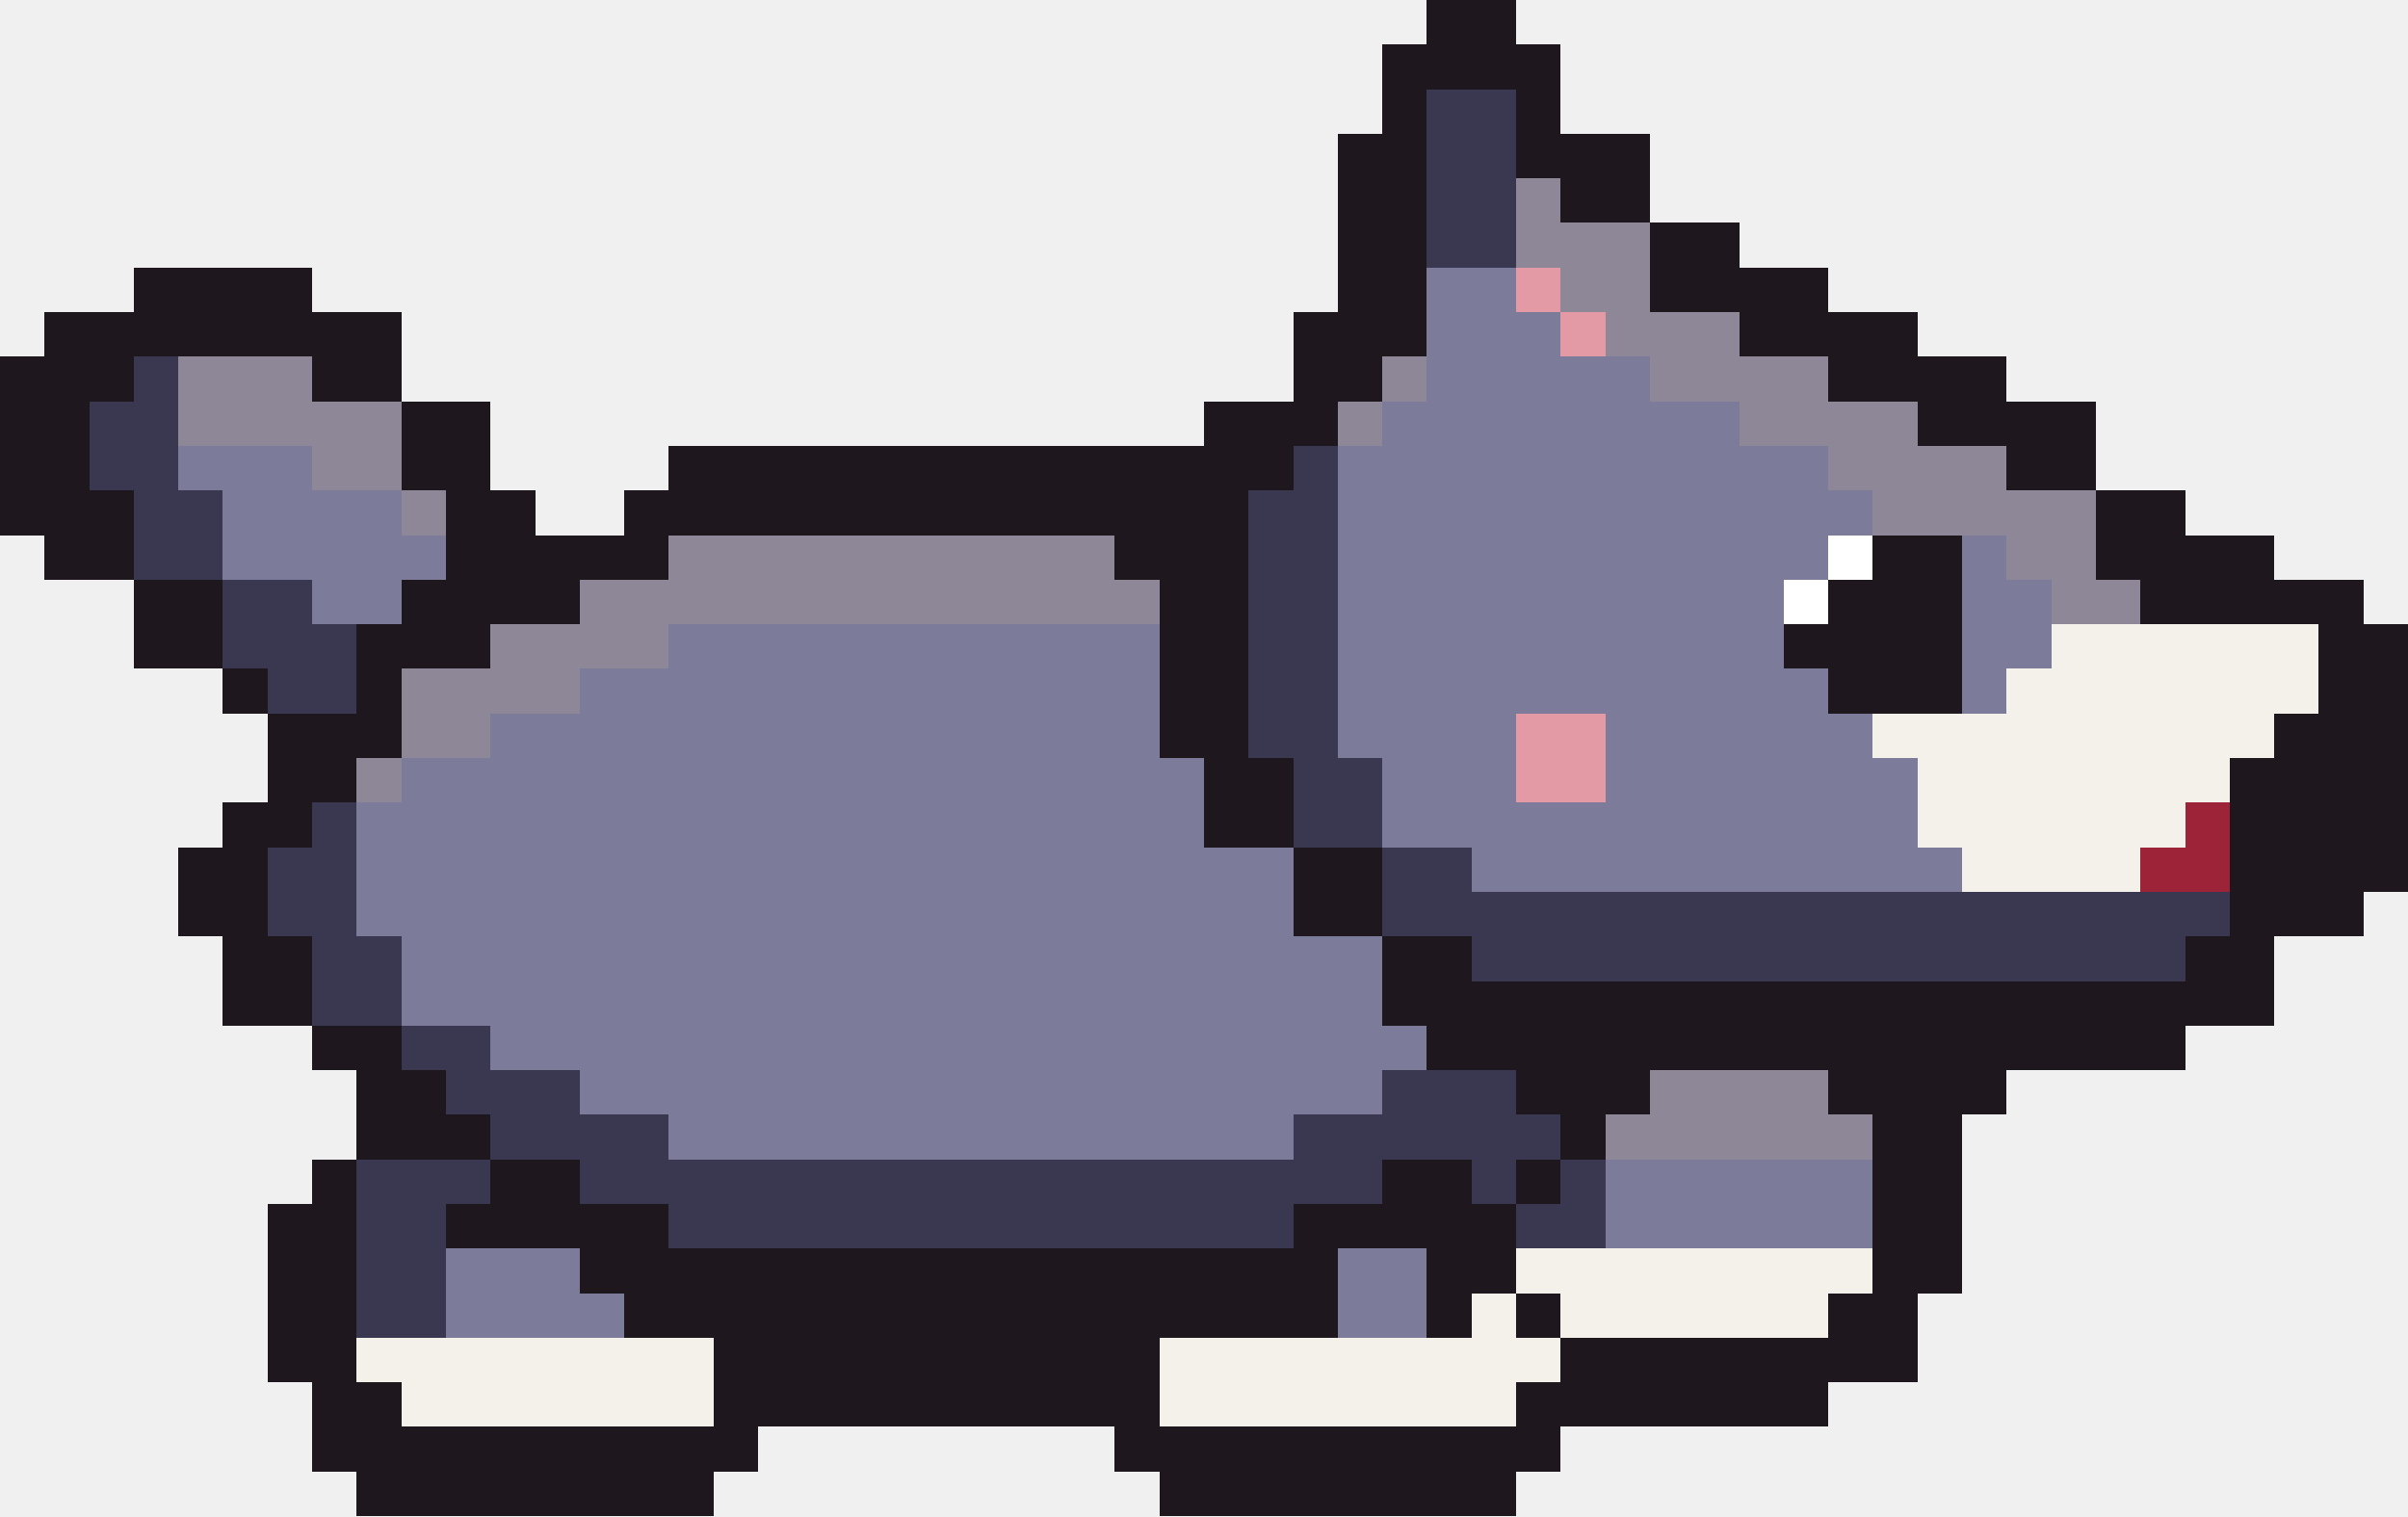
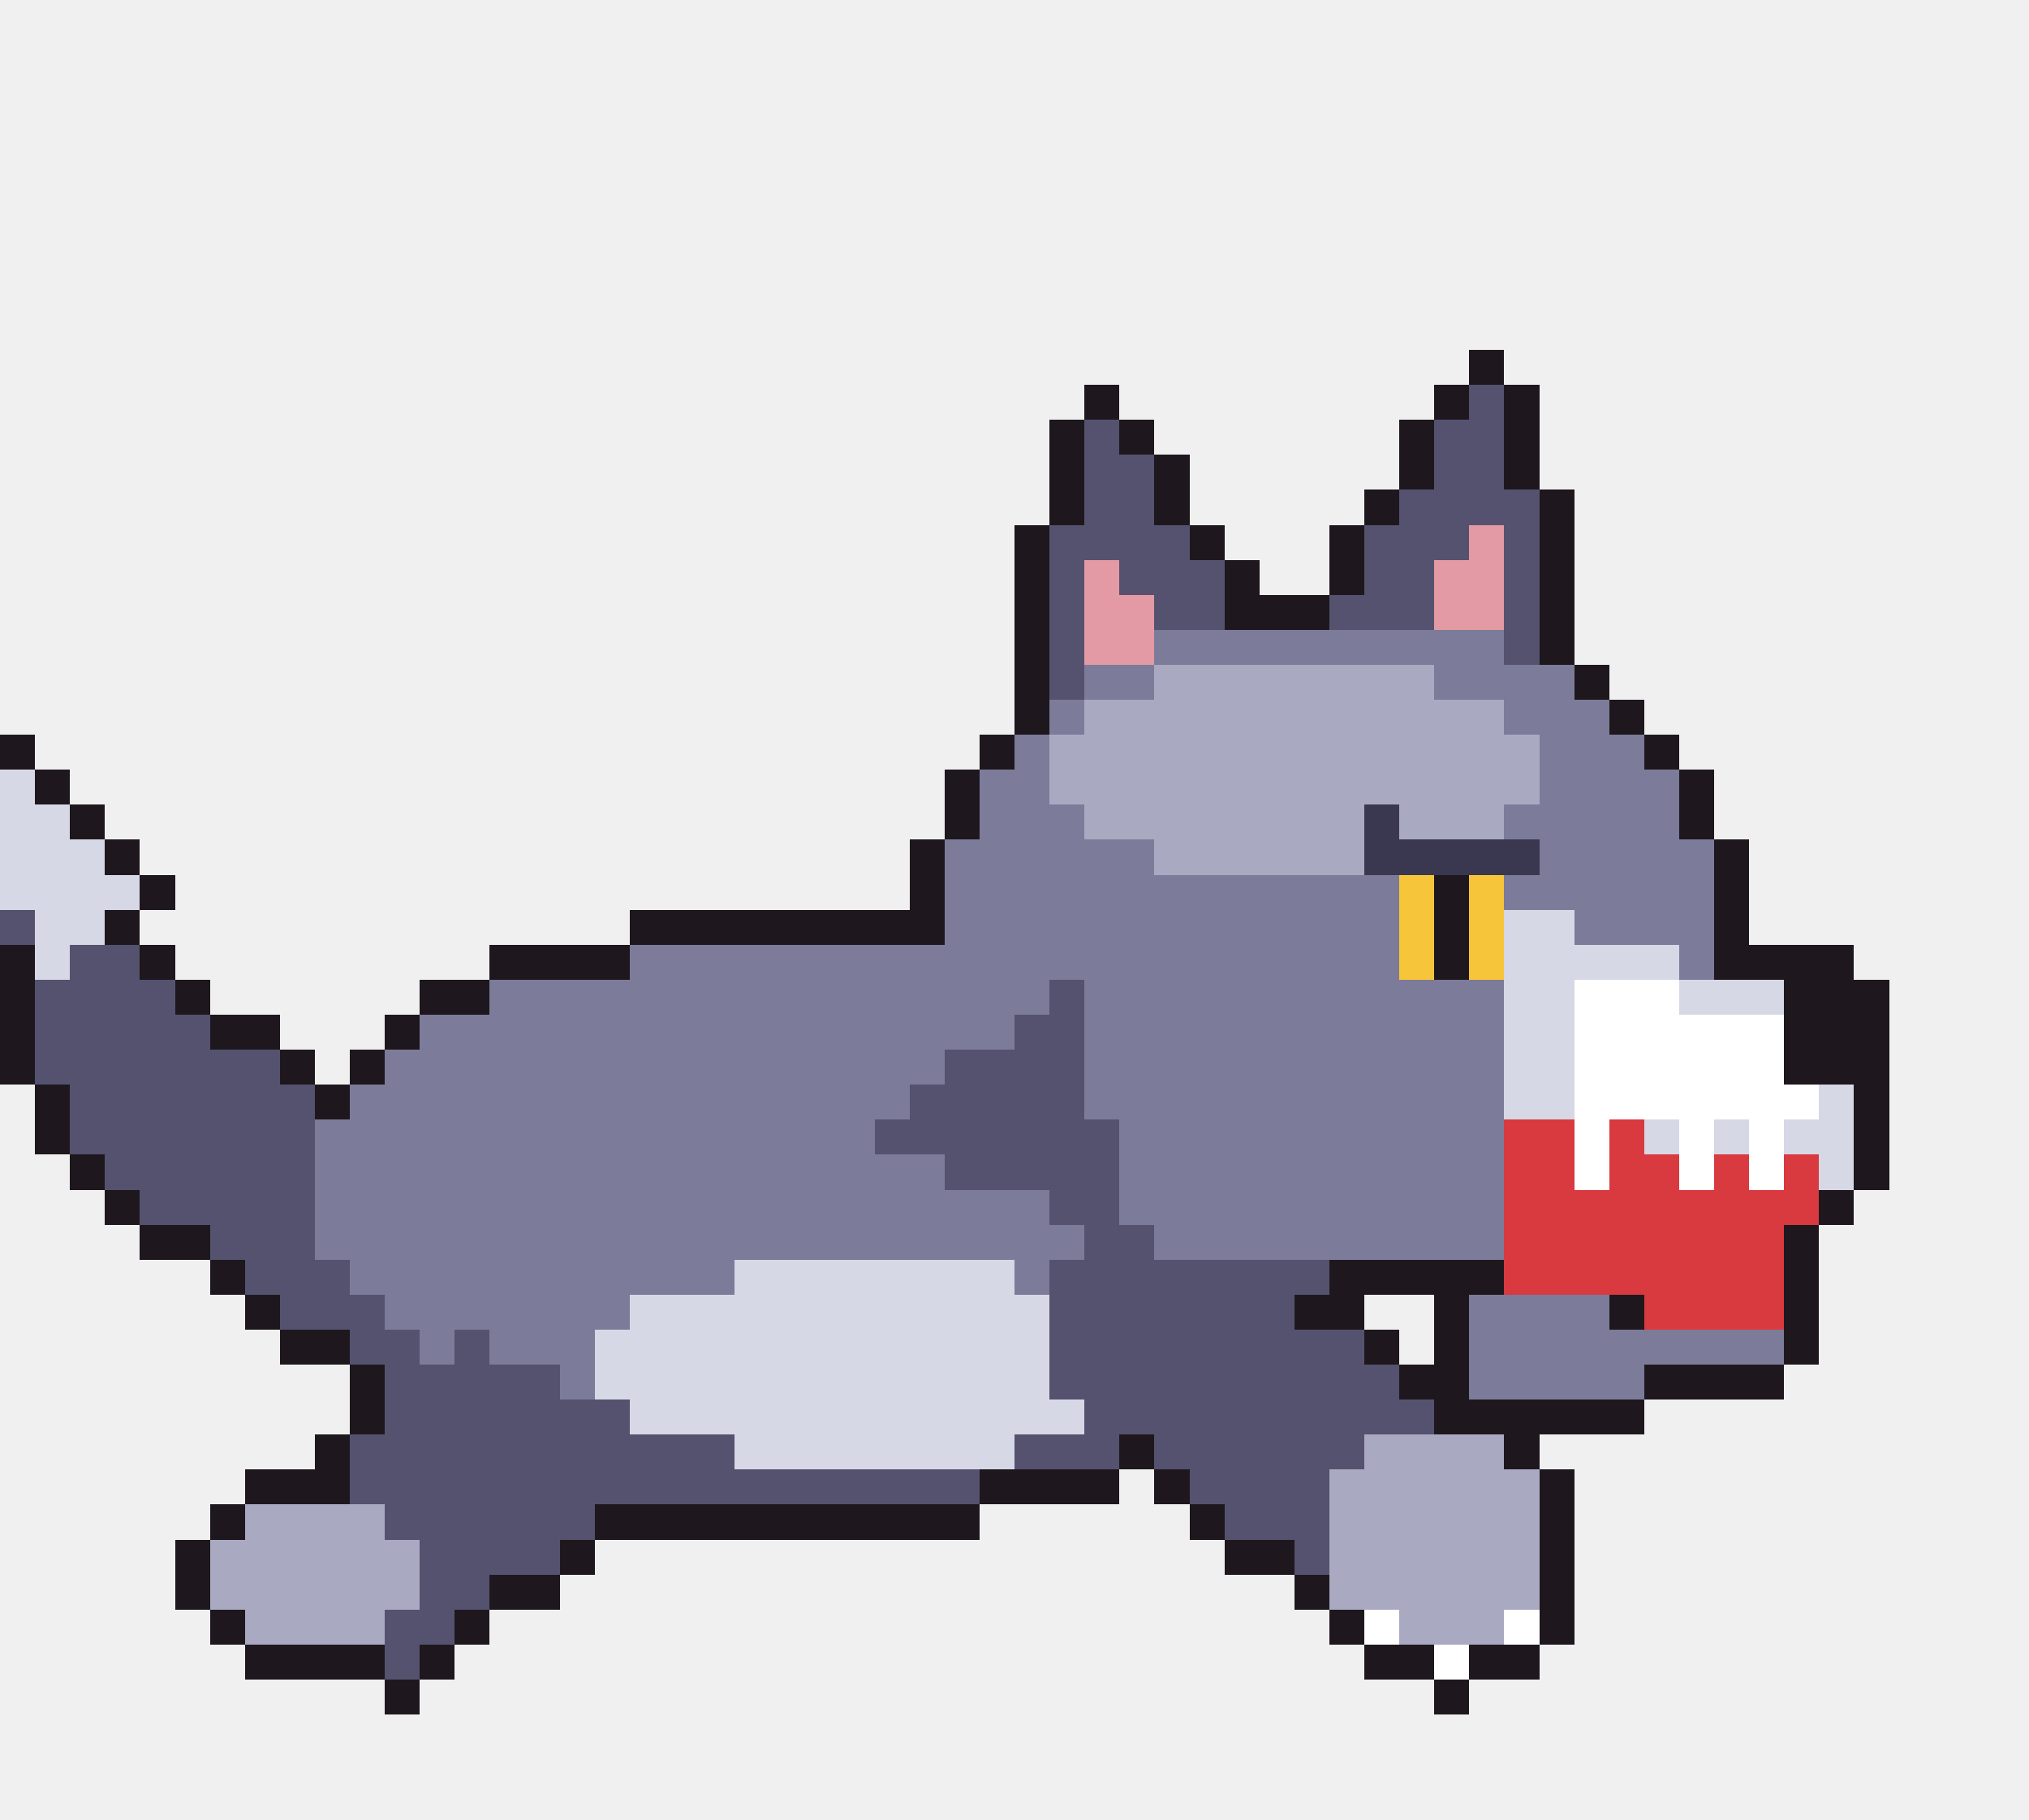
- <svg xmlns="http://www.w3.org/2000/svg" width="54" height="34" viewBox="0 0 54 34" shape-rendering="crispEdges">
-   <rect x="32" y="0" width="2" height="1" fill="#1e181e" />
-   <rect x="31" y="1" width="4" height="1" fill="#1e181e" />
-   <rect x="31" y="2" width="1" height="1" fill="#1e181e" />
-   <rect x="32" y="2" width="2" height="1" fill="#3a3750" />
-   <rect x="34" y="2" width="1" height="1" fill="#1e181e" />
-   <rect x="30" y="3" width="2" height="1" fill="#1e181e" />
-   <rect x="32" y="3" width="2" height="1" fill="#3a3750" />
-   <rect x="34" y="3" width="3" height="1" fill="#1e181e" />
-   <rect x="30" y="4" width="2" height="1" fill="#1e181e" />
-   <rect x="32" y="4" width="2" height="1" fill="#3a3750" />
-   <rect x="34" y="4" width="1" height="1" fill="#8d8798" />
-   <rect x="35" y="4" width="2" height="1" fill="#1e181e" />
-   <rect x="30" y="5" width="2" height="1" fill="#1e181e" />
-   <rect x="32" y="5" width="2" height="1" fill="#3a3750" />
-   <rect x="34" y="5" width="3" height="1" fill="#8d8798" />
-   <rect x="37" y="5" width="2" height="1" fill="#1e181e" />
-   <rect x="3" y="6" width="4" height="1" fill="#1e181e" />
-   <rect x="30" y="6" width="2" height="1" fill="#1e181e" />
-   <rect x="32" y="6" width="2" height="1" fill="#7c7b99" />
-   <rect x="34" y="6" width="1" height="1" fill="#e49aa4" />
-   <rect x="35" y="6" width="2" height="1" fill="#8d8798" />
-   <rect x="37" y="6" width="4" height="1" fill="#1e181e" />
-   <rect x="1" y="7" width="8" height="1" fill="#1e181e" />
-   <rect x="29" y="7" width="3" height="1" fill="#1e181e" />
-   <rect x="32" y="7" width="3" height="1" fill="#7c7b99" />
-   <rect x="35" y="7" width="1" height="1" fill="#e49aa4" />
-   <rect x="36" y="7" width="3" height="1" fill="#8d8798" />
-   <rect x="39" y="7" width="4" height="1" fill="#1e181e" />
-   <rect x="0" y="8" width="3" height="1" fill="#1e181e" />
-   <rect x="3" y="8" width="1" height="1" fill="#3a3750" />
-   <rect x="4" y="8" width="3" height="1" fill="#8d8798" />
-   <rect x="7" y="8" width="2" height="1" fill="#1e181e" />
-   <rect x="29" y="8" width="2" height="1" fill="#1e181e" />
-   <rect x="31" y="8" width="1" height="1" fill="#8d8798" />
-   <rect x="32" y="8" width="5" height="1" fill="#7c7b99" />
-   <rect x="37" y="8" width="4" height="1" fill="#8d8798" />
-   <rect x="41" y="8" width="4" height="1" fill="#1e181e" />
-   <rect x="0" y="9" width="2" height="1" fill="#1e181e" />
-   <rect x="2" y="9" width="2" height="1" fill="#3a3750" />
-   <rect x="4" y="9" width="5" height="1" fill="#8d8798" />
-   <rect x="9" y="9" width="2" height="1" fill="#1e181e" />
-   <rect x="27" y="9" width="3" height="1" fill="#1e181e" />
-   <rect x="30" y="9" width="1" height="1" fill="#8d8798" />
-   <rect x="31" y="9" width="8" height="1" fill="#7c7b99" />
-   <rect x="39" y="9" width="4" height="1" fill="#8d8798" />
-   <rect x="43" y="9" width="4" height="1" fill="#1e181e" />
-   <rect x="0" y="10" width="2" height="1" fill="#1e181e" />
-   <rect x="2" y="10" width="2" height="1" fill="#3a3750" />
-   <rect x="4" y="10" width="3" height="1" fill="#7c7b99" />
-   <rect x="7" y="10" width="2" height="1" fill="#8d8798" />
-   <rect x="9" y="10" width="2" height="1" fill="#1e181e" />
-   <rect x="15" y="10" width="14" height="1" fill="#1e181e" />
-   <rect x="29" y="10" width="1" height="1" fill="#3a3750" />
-   <rect x="30" y="10" width="11" height="1" fill="#7c7b99" />
-   <rect x="41" y="10" width="4" height="1" fill="#8d8798" />
-   <rect x="45" y="10" width="2" height="1" fill="#1e181e" />
-   <rect x="0" y="11" width="3" height="1" fill="#1e181e" />
-   <rect x="3" y="11" width="2" height="1" fill="#3a3750" />
-   <rect x="5" y="11" width="4" height="1" fill="#7c7b99" />
-   <rect x="9" y="11" width="1" height="1" fill="#8d8798" />
-   <rect x="10" y="11" width="2" height="1" fill="#1e181e" />
-   <rect x="14" y="11" width="14" height="1" fill="#1e181e" />
-   <rect x="28" y="11" width="2" height="1" fill="#3a3750" />
-   <rect x="30" y="11" width="12" height="1" fill="#7c7b99" />
-   <rect x="42" y="11" width="5" height="1" fill="#8d8798" />
-   <rect x="47" y="11" width="2" height="1" fill="#1e181e" />
-   <rect x="1" y="12" width="2" height="1" fill="#1e181e" />
-   <rect x="3" y="12" width="2" height="1" fill="#3a3750" />
-   <rect x="5" y="12" width="5" height="1" fill="#7c7b99" />
-   <rect x="10" y="12" width="5" height="1" fill="#1e181e" />
-   <rect x="15" y="12" width="10" height="1" fill="#8d8798" />
-   <rect x="25" y="12" width="3" height="1" fill="#1e181e" />
-   <rect x="28" y="12" width="2" height="1" fill="#3a3750" />
-   <rect x="30" y="12" width="11" height="1" fill="#7c7b99" />
-   <rect x="41" y="12" width="1" height="1" fill="#ffffff" />
-   <rect x="42" y="12" width="2" height="1" fill="#1e181e" />
-   <rect x="44" y="12" width="1" height="1" fill="#7c7b99" />
-   <rect x="45" y="12" width="2" height="1" fill="#8d8798" />
-   <rect x="47" y="12" width="4" height="1" fill="#1e181e" />
-   <rect x="3" y="13" width="2" height="1" fill="#1e181e" />
-   <rect x="5" y="13" width="2" height="1" fill="#3a3750" />
-   <rect x="7" y="13" width="2" height="1" fill="#7c7b99" />
-   <rect x="9" y="13" width="4" height="1" fill="#1e181e" />
-   <rect x="13" y="13" width="13" height="1" fill="#8d8798" />
-   <rect x="26" y="13" width="2" height="1" fill="#1e181e" />
-   <rect x="28" y="13" width="2" height="1" fill="#3a3750" />
-   <rect x="30" y="13" width="10" height="1" fill="#7c7b99" />
-   <rect x="40" y="13" width="1" height="1" fill="#ffffff" />
-   <rect x="41" y="13" width="3" height="1" fill="#1e181e" />
-   <rect x="44" y="13" width="2" height="1" fill="#7c7b99" />
-   <rect x="46" y="13" width="2" height="1" fill="#8d8798" />
-   <rect x="48" y="13" width="5" height="1" fill="#1e181e" />
-   <rect x="3" y="14" width="2" height="1" fill="#1e181e" />
-   <rect x="5" y="14" width="3" height="1" fill="#3a3750" />
-   <rect x="8" y="14" width="3" height="1" fill="#1e181e" />
-   <rect x="11" y="14" width="4" height="1" fill="#8d8798" />
-   <rect x="15" y="14" width="11" height="1" fill="#7c7b99" />
-   <rect x="26" y="14" width="2" height="1" fill="#1e181e" />
-   <rect x="28" y="14" width="2" height="1" fill="#3a3750" />
-   <rect x="30" y="14" width="10" height="1" fill="#7c7b99" />
-   <rect x="40" y="14" width="4" height="1" fill="#1e181e" />
-   <rect x="44" y="14" width="2" height="1" fill="#7c7b99" />
-   <rect x="46" y="14" width="6" height="1" fill="#f4f1ea" />
-   <rect x="52" y="14" width="2" height="1" fill="#1e181e" />
-   <rect x="5" y="15" width="1" height="1" fill="#1e181e" />
-   <rect x="6" y="15" width="2" height="1" fill="#3a3750" />
-   <rect x="8" y="15" width="1" height="1" fill="#1e181e" />
-   <rect x="9" y="15" width="4" height="1" fill="#8d8798" />
-   <rect x="13" y="15" width="13" height="1" fill="#7c7b99" />
-   <rect x="26" y="15" width="2" height="1" fill="#1e181e" />
-   <rect x="28" y="15" width="2" height="1" fill="#3a3750" />
-   <rect x="30" y="15" width="11" height="1" fill="#7c7b99" />
-   <rect x="41" y="15" width="3" height="1" fill="#1e181e" />
-   <rect x="44" y="15" width="1" height="1" fill="#7c7b99" />
-   <rect x="45" y="15" width="7" height="1" fill="#f4f1ea" />
-   <rect x="52" y="15" width="2" height="1" fill="#1e181e" />
-   <rect x="6" y="16" width="3" height="1" fill="#1e181e" />
-   <rect x="9" y="16" width="2" height="1" fill="#8d8798" />
-   <rect x="11" y="16" width="15" height="1" fill="#7c7b99" />
-   <rect x="26" y="16" width="2" height="1" fill="#1e181e" />
-   <rect x="28" y="16" width="2" height="1" fill="#3a3750" />
-   <rect x="30" y="16" width="4" height="1" fill="#7c7b99" />
-   <rect x="34" y="16" width="2" height="1" fill="#e49aa4" />
-   <rect x="36" y="16" width="6" height="1" fill="#7c7b99" />
-   <rect x="42" y="16" width="9" height="1" fill="#f4f1ea" />
-   <rect x="51" y="16" width="3" height="1" fill="#1e181e" />
-   <rect x="6" y="17" width="2" height="1" fill="#1e181e" />
-   <rect x="8" y="17" width="1" height="1" fill="#8d8798" />
-   <rect x="9" y="17" width="18" height="1" fill="#7c7b99" />
-   <rect x="27" y="17" width="2" height="1" fill="#1e181e" />
-   <rect x="29" y="17" width="2" height="1" fill="#3a3750" />
-   <rect x="31" y="17" width="3" height="1" fill="#7c7b99" />
-   <rect x="34" y="17" width="2" height="1" fill="#e49aa4" />
-   <rect x="36" y="17" width="7" height="1" fill="#7c7b99" />
-   <rect x="43" y="17" width="7" height="1" fill="#f4f1ea" />
-   <rect x="50" y="17" width="4" height="1" fill="#1e181e" />
-   <rect x="5" y="18" width="2" height="1" fill="#1e181e" />
-   <rect x="7" y="18" width="1" height="1" fill="#3a3750" />
-   <rect x="8" y="18" width="19" height="1" fill="#7c7b99" />
-   <rect x="27" y="18" width="2" height="1" fill="#1e181e" />
-   <rect x="29" y="18" width="2" height="1" fill="#3a3750" />
-   <rect x="31" y="18" width="12" height="1" fill="#7c7b99" />
-   <rect x="43" y="18" width="6" height="1" fill="#f4f1ea" />
-   <rect x="49" y="18" width="1" height="1" fill="#9c2338" />
-   <rect x="50" y="18" width="4" height="1" fill="#1e181e" />
-   <rect x="4" y="19" width="2" height="1" fill="#1e181e" />
-   <rect x="6" y="19" width="2" height="1" fill="#3a3750" />
-   <rect x="8" y="19" width="21" height="1" fill="#7c7b99" />
-   <rect x="29" y="19" width="2" height="1" fill="#1e181e" />
-   <rect x="31" y="19" width="2" height="1" fill="#3a3750" />
-   <rect x="33" y="19" width="11" height="1" fill="#7c7b99" />
-   <rect x="44" y="19" width="4" height="1" fill="#f4f1ea" />
-   <rect x="48" y="19" width="2" height="1" fill="#9c2338" />
-   <rect x="50" y="19" width="4" height="1" fill="#1e181e" />
-   <rect x="4" y="20" width="2" height="1" fill="#1e181e" />
-   <rect x="6" y="20" width="2" height="1" fill="#3a3750" />
-   <rect x="8" y="20" width="21" height="1" fill="#7c7b99" />
-   <rect x="29" y="20" width="2" height="1" fill="#1e181e" />
-   <rect x="31" y="20" width="19" height="1" fill="#3a3750" />
-   <rect x="50" y="20" width="3" height="1" fill="#1e181e" />
-   <rect x="5" y="21" width="2" height="1" fill="#1e181e" />
-   <rect x="7" y="21" width="2" height="1" fill="#3a3750" />
-   <rect x="9" y="21" width="22" height="1" fill="#7c7b99" />
-   <rect x="31" y="21" width="2" height="1" fill="#1e181e" />
-   <rect x="33" y="21" width="16" height="1" fill="#3a3750" />
-   <rect x="49" y="21" width="2" height="1" fill="#1e181e" />
-   <rect x="5" y="22" width="2" height="1" fill="#1e181e" />
-   <rect x="7" y="22" width="2" height="1" fill="#3a3750" />
-   <rect x="9" y="22" width="22" height="1" fill="#7c7b99" />
-   <rect x="31" y="22" width="20" height="1" fill="#1e181e" />
-   <rect x="7" y="23" width="2" height="1" fill="#1e181e" />
-   <rect x="9" y="23" width="2" height="1" fill="#3a3750" />
-   <rect x="11" y="23" width="21" height="1" fill="#7c7b99" />
-   <rect x="32" y="23" width="17" height="1" fill="#1e181e" />
-   <rect x="8" y="24" width="2" height="1" fill="#1e181e" />
-   <rect x="10" y="24" width="3" height="1" fill="#3a3750" />
-   <rect x="13" y="24" width="18" height="1" fill="#7c7b99" />
-   <rect x="31" y="24" width="3" height="1" fill="#3a3750" />
-   <rect x="34" y="24" width="3" height="1" fill="#1e181e" />
-   <rect x="37" y="24" width="4" height="1" fill="#8d8798" />
-   <rect x="41" y="24" width="4" height="1" fill="#1e181e" />
-   <rect x="8" y="25" width="3" height="1" fill="#1e181e" />
-   <rect x="11" y="25" width="4" height="1" fill="#3a3750" />
-   <rect x="15" y="25" width="14" height="1" fill="#7c7b99" />
-   <rect x="29" y="25" width="6" height="1" fill="#3a3750" />
-   <rect x="35" y="25" width="1" height="1" fill="#1e181e" />
-   <rect x="36" y="25" width="6" height="1" fill="#8d8798" />
-   <rect x="42" y="25" width="2" height="1" fill="#1e181e" />
-   <rect x="7" y="26" width="1" height="1" fill="#1e181e" />
-   <rect x="8" y="26" width="3" height="1" fill="#3a3750" />
-   <rect x="11" y="26" width="2" height="1" fill="#1e181e" />
-   <rect x="13" y="26" width="18" height="1" fill="#3a3750" />
-   <rect x="31" y="26" width="2" height="1" fill="#1e181e" />
-   <rect x="33" y="26" width="1" height="1" fill="#3a3750" />
-   <rect x="34" y="26" width="1" height="1" fill="#1e181e" />
-   <rect x="35" y="26" width="1" height="1" fill="#3a3750" />
-   <rect x="36" y="26" width="6" height="1" fill="#7c7b99" />
-   <rect x="42" y="26" width="2" height="1" fill="#1e181e" />
-   <rect x="6" y="27" width="2" height="1" fill="#1e181e" />
-   <rect x="8" y="27" width="2" height="1" fill="#3a3750" />
-   <rect x="10" y="27" width="5" height="1" fill="#1e181e" />
-   <rect x="15" y="27" width="14" height="1" fill="#3a3750" />
-   <rect x="29" y="27" width="5" height="1" fill="#1e181e" />
-   <rect x="34" y="27" width="2" height="1" fill="#3a3750" />
-   <rect x="36" y="27" width="6" height="1" fill="#7c7b99" />
-   <rect x="42" y="27" width="2" height="1" fill="#1e181e" />
-   <rect x="6" y="28" width="2" height="1" fill="#1e181e" />
-   <rect x="8" y="28" width="2" height="1" fill="#3a3750" />
-   <rect x="10" y="28" width="3" height="1" fill="#7c7b99" />
-   <rect x="13" y="28" width="17" height="1" fill="#1e181e" />
-   <rect x="30" y="28" width="2" height="1" fill="#7c7b99" />
-   <rect x="32" y="28" width="2" height="1" fill="#1e181e" />
-   <rect x="34" y="28" width="8" height="1" fill="#f4f1ea" />
-   <rect x="42" y="28" width="2" height="1" fill="#1e181e" />
+ <svg xmlns="http://www.w3.org/2000/svg" width="58" height="52" viewBox="0 0 58 52" shape-rendering="crispEdges">
+   <rect x="42" y="10" width="1" height="1" fill="#1e181e" />
+   <rect x="31" y="11" width="1" height="1" fill="#1e181e" />
+   <rect x="41" y="11" width="1" height="1" fill="#1e181e" />
+   <rect x="42" y="11" width="1" height="1" fill="#55526f" />
+   <rect x="43" y="11" width="1" height="1" fill="#1e181e" />
+   <rect x="30" y="12" width="1" height="1" fill="#1e181e" />
+   <rect x="31" y="12" width="1" height="1" fill="#55526f" />
+   <rect x="32" y="12" width="1" height="1" fill="#1e181e" />
+   <rect x="40" y="12" width="1" height="1" fill="#1e181e" />
+   <rect x="41" y="12" width="2" height="1" fill="#55526f" />
+   <rect x="43" y="12" width="1" height="1" fill="#1e181e" />
+   <rect x="30" y="13" width="1" height="1" fill="#1e181e" />
+   <rect x="31" y="13" width="2" height="1" fill="#55526f" />
+   <rect x="33" y="13" width="1" height="1" fill="#1e181e" />
+   <rect x="40" y="13" width="1" height="1" fill="#1e181e" />
+   <rect x="41" y="13" width="2" height="1" fill="#55526f" />
+   <rect x="43" y="13" width="1" height="1" fill="#1e181e" />
+   <rect x="30" y="14" width="1" height="1" fill="#1e181e" />
+   <rect x="31" y="14" width="2" height="1" fill="#55526f" />
+   <rect x="33" y="14" width="1" height="1" fill="#1e181e" />
+   <rect x="39" y="14" width="1" height="1" fill="#1e181e" />
+   <rect x="40" y="14" width="4" height="1" fill="#55526f" />
+   <rect x="44" y="14" width="1" height="1" fill="#1e181e" />
+   <rect x="29" y="15" width="1" height="1" fill="#1e181e" />
+   <rect x="30" y="15" width="4" height="1" fill="#55526f" />
+   <rect x="34" y="15" width="1" height="1" fill="#1e181e" />
+   <rect x="38" y="15" width="1" height="1" fill="#1e181e" />
+   <rect x="39" y="15" width="3" height="1" fill="#55526f" />
+   <rect x="42" y="15" width="1" height="1" fill="#e49aa4" />
+   <rect x="43" y="15" width="1" height="1" fill="#55526f" />
+   <rect x="44" y="15" width="1" height="1" fill="#1e181e" />
+   <rect x="29" y="16" width="1" height="1" fill="#1e181e" />
+   <rect x="30" y="16" width="1" height="1" fill="#55526f" />
+   <rect x="31" y="16" width="1" height="1" fill="#e49aa4" />
+   <rect x="32" y="16" width="3" height="1" fill="#55526f" />
+   <rect x="35" y="16" width="1" height="1" fill="#1e181e" />
+   <rect x="38" y="16" width="1" height="1" fill="#1e181e" />
+   <rect x="39" y="16" width="2" height="1" fill="#55526f" />
+   <rect x="41" y="16" width="2" height="1" fill="#e49aa4" />
+   <rect x="43" y="16" width="1" height="1" fill="#55526f" />
+   <rect x="44" y="16" width="1" height="1" fill="#1e181e" />
+   <rect x="29" y="17" width="1" height="1" fill="#1e181e" />
+   <rect x="30" y="17" width="1" height="1" fill="#55526f" />
+   <rect x="31" y="17" width="2" height="1" fill="#e49aa4" />
+   <rect x="33" y="17" width="2" height="1" fill="#55526f" />
+   <rect x="35" y="17" width="3" height="1" fill="#1e181e" />
+   <rect x="38" y="17" width="3" height="1" fill="#55526f" />
+   <rect x="41" y="17" width="2" height="1" fill="#e49aa4" />
+   <rect x="43" y="17" width="1" height="1" fill="#55526f" />
+   <rect x="44" y="17" width="1" height="1" fill="#1e181e" />
+   <rect x="29" y="18" width="1" height="1" fill="#1e181e" />
+   <rect x="30" y="18" width="1" height="1" fill="#55526f" />
+   <rect x="31" y="18" width="2" height="1" fill="#e49aa4" />
+   <rect x="33" y="18" width="10" height="1" fill="#7c7b99" />
+   <rect x="43" y="18" width="1" height="1" fill="#55526f" />
+   <rect x="44" y="18" width="1" height="1" fill="#1e181e" />
+   <rect x="29" y="19" width="1" height="1" fill="#1e181e" />
+   <rect x="30" y="19" width="1" height="1" fill="#55526f" />
+   <rect x="31" y="19" width="2" height="1" fill="#7c7b99" />
+   <rect x="33" y="19" width="8" height="1" fill="#a9aac2" />
+   <rect x="41" y="19" width="4" height="1" fill="#7c7b99" />
+   <rect x="45" y="19" width="1" height="1" fill="#1e181e" />
+   <rect x="29" y="20" width="1" height="1" fill="#1e181e" />
+   <rect x="30" y="20" width="1" height="1" fill="#7c7b99" />
+   <rect x="31" y="20" width="12" height="1" fill="#a9aac2" />
+   <rect x="43" y="20" width="3" height="1" fill="#7c7b99" />
+   <rect x="46" y="20" width="1" height="1" fill="#1e181e" />
+   <rect x="0" y="21" width="1" height="1" fill="#1e181e" />
+   <rect x="28" y="21" width="1" height="1" fill="#1e181e" />
+   <rect x="29" y="21" width="1" height="1" fill="#7c7b99" />
+   <rect x="30" y="21" width="14" height="1" fill="#a9aac2" />
+   <rect x="44" y="21" width="3" height="1" fill="#7c7b99" />
+   <rect x="47" y="21" width="1" height="1" fill="#1e181e" />
+   <rect x="0" y="22" width="1" height="1" fill="#d6d8e6" />
+   <rect x="1" y="22" width="1" height="1" fill="#1e181e" />
+   <rect x="27" y="22" width="1" height="1" fill="#1e181e" />
+   <rect x="28" y="22" width="2" height="1" fill="#7c7b99" />
+   <rect x="30" y="22" width="14" height="1" fill="#a9aac2" />
+   <rect x="44" y="22" width="4" height="1" fill="#7c7b99" />
+   <rect x="48" y="22" width="1" height="1" fill="#1e181e" />
+   <rect x="0" y="23" width="2" height="1" fill="#d6d8e6" />
+   <rect x="2" y="23" width="1" height="1" fill="#1e181e" />
+   <rect x="27" y="23" width="1" height="1" fill="#1e181e" />
+   <rect x="28" y="23" width="3" height="1" fill="#7c7b99" />
+   <rect x="31" y="23" width="8" height="1" fill="#a9aac2" />
+   <rect x="39" y="23" width="1" height="1" fill="#3a3750" />
+   <rect x="40" y="23" width="3" height="1" fill="#a9aac2" />
+   <rect x="43" y="23" width="5" height="1" fill="#7c7b99" />
+   <rect x="48" y="23" width="1" height="1" fill="#1e181e" />
+   <rect x="0" y="24" width="3" height="1" fill="#d6d8e6" />
+   <rect x="3" y="24" width="1" height="1" fill="#1e181e" />
+   <rect x="26" y="24" width="1" height="1" fill="#1e181e" />
+   <rect x="27" y="24" width="6" height="1" fill="#7c7b99" />
+   <rect x="33" y="24" width="6" height="1" fill="#a9aac2" />
+   <rect x="39" y="24" width="5" height="1" fill="#3a3750" />
+   <rect x="44" y="24" width="5" height="1" fill="#7c7b99" />
+   <rect x="49" y="24" width="1" height="1" fill="#1e181e" />
+   <rect x="0" y="25" width="4" height="1" fill="#d6d8e6" />
+   <rect x="4" y="25" width="1" height="1" fill="#1e181e" />
+   <rect x="26" y="25" width="1" height="1" fill="#1e181e" />
+   <rect x="27" y="25" width="13" height="1" fill="#7c7b99" />
+   <rect x="40" y="25" width="1" height="1" fill="#f7c53a" />
+   <rect x="41" y="25" width="1" height="1" fill="#1e181e" />
+   <rect x="42" y="25" width="1" height="1" fill="#f7c53a" />
+   <rect x="43" y="25" width="6" height="1" fill="#7c7b99" />
+   <rect x="49" y="25" width="1" height="1" fill="#1e181e" />
+   <rect x="0" y="26" width="1" height="1" fill="#55526f" />
+   <rect x="1" y="26" width="2" height="1" fill="#d6d8e6" />
+   <rect x="3" y="26" width="1" height="1" fill="#1e181e" />
+   <rect x="18" y="26" width="9" height="1" fill="#1e181e" />
+   <rect x="27" y="26" width="13" height="1" fill="#7c7b99" />
+   <rect x="40" y="26" width="1" height="1" fill="#f7c53a" />
+   <rect x="41" y="26" width="1" height="1" fill="#1e181e" />
+   <rect x="42" y="26" width="1" height="1" fill="#f7c53a" />
+   <rect x="43" y="26" width="2" height="1" fill="#d6d8e6" />
+   <rect x="45" y="26" width="4" height="1" fill="#7c7b99" />
+   <rect x="49" y="26" width="1" height="1" fill="#1e181e" />
+   <rect x="0" y="27" width="1" height="1" fill="#1e181e" />
+   <rect x="1" y="27" width="1" height="1" fill="#d6d8e6" />
+   <rect x="2" y="27" width="2" height="1" fill="#55526f" />
+   <rect x="4" y="27" width="1" height="1" fill="#1e181e" />
+   <rect x="14" y="27" width="4" height="1" fill="#1e181e" />
+   <rect x="18" y="27" width="22" height="1" fill="#7c7b99" />
+   <rect x="40" y="27" width="1" height="1" fill="#f7c53a" />
+   <rect x="41" y="27" width="1" height="1" fill="#1e181e" />
+   <rect x="42" y="27" width="1" height="1" fill="#f7c53a" />
+   <rect x="43" y="27" width="5" height="1" fill="#d6d8e6" />
+   <rect x="48" y="27" width="1" height="1" fill="#7c7b99" />
+   <rect x="49" y="27" width="4" height="1" fill="#1e181e" />
+   <rect x="0" y="28" width="1" height="1" fill="#1e181e" />
+   <rect x="1" y="28" width="4" height="1" fill="#55526f" />
+   <rect x="5" y="28" width="1" height="1" fill="#1e181e" />
+   <rect x="12" y="28" width="2" height="1" fill="#1e181e" />
+   <rect x="14" y="28" width="16" height="1" fill="#7c7b99" />
+   <rect x="30" y="28" width="1" height="1" fill="#55526f" />
+   <rect x="31" y="28" width="12" height="1" fill="#7c7b99" />
+   <rect x="43" y="28" width="2" height="1" fill="#d6d8e6" />
+   <rect x="45" y="28" width="3" height="1" fill="#ffffff" />
+   <rect x="48" y="28" width="3" height="1" fill="#d6d8e6" />
+   <rect x="51" y="28" width="3" height="1" fill="#1e181e" />
+   <rect x="0" y="29" width="1" height="1" fill="#1e181e" />
+   <rect x="1" y="29" width="5" height="1" fill="#55526f" />
  <rect x="6" y="29" width="2" height="1" fill="#1e181e" />
-   <rect x="8" y="29" width="2" height="1" fill="#3a3750" />
-   <rect x="10" y="29" width="4" height="1" fill="#7c7b99" />
-   <rect x="14" y="29" width="16" height="1" fill="#1e181e" />
-   <rect x="30" y="29" width="2" height="1" fill="#7c7b99" />
-   <rect x="32" y="29" width="1" height="1" fill="#1e181e" />
-   <rect x="33" y="29" width="1" height="1" fill="#f4f1ea" />
-   <rect x="34" y="29" width="1" height="1" fill="#1e181e" />
-   <rect x="35" y="29" width="6" height="1" fill="#f4f1ea" />
-   <rect x="41" y="29" width="2" height="1" fill="#1e181e" />
-   <rect x="6" y="30" width="2" height="1" fill="#1e181e" />
-   <rect x="8" y="30" width="8" height="1" fill="#f4f1ea" />
-   <rect x="16" y="30" width="10" height="1" fill="#1e181e" />
-   <rect x="26" y="30" width="9" height="1" fill="#f4f1ea" />
-   <rect x="35" y="30" width="8" height="1" fill="#1e181e" />
-   <rect x="7" y="31" width="2" height="1" fill="#1e181e" />
-   <rect x="9" y="31" width="7" height="1" fill="#f4f1ea" />
-   <rect x="16" y="31" width="10" height="1" fill="#1e181e" />
-   <rect x="26" y="31" width="8" height="1" fill="#f4f1ea" />
-   <rect x="34" y="31" width="7" height="1" fill="#1e181e" />
-   <rect x="7" y="32" width="10" height="1" fill="#1e181e" />
-   <rect x="25" y="32" width="10" height="1" fill="#1e181e" />
-   <rect x="8" y="33" width="8" height="1" fill="#1e181e" />
-   <rect x="26" y="33" width="8" height="1" fill="#1e181e" />
+   <rect x="11" y="29" width="1" height="1" fill="#1e181e" />
+   <rect x="12" y="29" width="17" height="1" fill="#7c7b99" />
+   <rect x="29" y="29" width="2" height="1" fill="#55526f" />
+   <rect x="31" y="29" width="12" height="1" fill="#7c7b99" />
+   <rect x="43" y="29" width="2" height="1" fill="#d6d8e6" />
+   <rect x="45" y="29" width="6" height="1" fill="#ffffff" />
+   <rect x="51" y="29" width="3" height="1" fill="#1e181e" />
+   <rect x="0" y="30" width="1" height="1" fill="#1e181e" />
+   <rect x="1" y="30" width="7" height="1" fill="#55526f" />
+   <rect x="8" y="30" width="1" height="1" fill="#1e181e" />
+   <rect x="10" y="30" width="1" height="1" fill="#1e181e" />
+   <rect x="11" y="30" width="16" height="1" fill="#7c7b99" />
+   <rect x="27" y="30" width="4" height="1" fill="#55526f" />
+   <rect x="31" y="30" width="12" height="1" fill="#7c7b99" />
+   <rect x="43" y="30" width="2" height="1" fill="#d6d8e6" />
+   <rect x="45" y="30" width="6" height="1" fill="#ffffff" />
+   <rect x="51" y="30" width="3" height="1" fill="#1e181e" />
+   <rect x="1" y="31" width="1" height="1" fill="#1e181e" />
+   <rect x="2" y="31" width="7" height="1" fill="#55526f" />
+   <rect x="9" y="31" width="1" height="1" fill="#1e181e" />
+   <rect x="10" y="31" width="16" height="1" fill="#7c7b99" />
+   <rect x="26" y="31" width="5" height="1" fill="#55526f" />
+   <rect x="31" y="31" width="12" height="1" fill="#7c7b99" />
+   <rect x="43" y="31" width="2" height="1" fill="#d6d8e6" />
+   <rect x="45" y="31" width="7" height="1" fill="#ffffff" />
+   <rect x="52" y="31" width="1" height="1" fill="#d6d8e6" />
+   <rect x="53" y="31" width="1" height="1" fill="#1e181e" />
+   <rect x="1" y="32" width="1" height="1" fill="#1e181e" />
+   <rect x="2" y="32" width="7" height="1" fill="#55526f" />
+   <rect x="9" y="32" width="16" height="1" fill="#7c7b99" />
+   <rect x="25" y="32" width="7" height="1" fill="#55526f" />
+   <rect x="32" y="32" width="11" height="1" fill="#7c7b99" />
+   <rect x="43" y="32" width="2" height="1" fill="#d83a3f" />
+   <rect x="45" y="32" width="1" height="1" fill="#ffffff" />
+   <rect x="46" y="32" width="1" height="1" fill="#d83a3f" />
+   <rect x="47" y="32" width="1" height="1" fill="#d6d8e6" />
+   <rect x="48" y="32" width="1" height="1" fill="#ffffff" />
+   <rect x="49" y="32" width="1" height="1" fill="#d6d8e6" />
+   <rect x="50" y="32" width="1" height="1" fill="#ffffff" />
+   <rect x="51" y="32" width="2" height="1" fill="#d6d8e6" />
+   <rect x="53" y="32" width="1" height="1" fill="#1e181e" />
+   <rect x="2" y="33" width="1" height="1" fill="#1e181e" />
+   <rect x="3" y="33" width="6" height="1" fill="#55526f" />
+   <rect x="9" y="33" width="18" height="1" fill="#7c7b99" />
+   <rect x="27" y="33" width="5" height="1" fill="#55526f" />
+   <rect x="32" y="33" width="11" height="1" fill="#7c7b99" />
+   <rect x="43" y="33" width="2" height="1" fill="#d83a3f" />
+   <rect x="45" y="33" width="1" height="1" fill="#ffffff" />
+   <rect x="46" y="33" width="2" height="1" fill="#d83a3f" />
+   <rect x="48" y="33" width="1" height="1" fill="#ffffff" />
+   <rect x="49" y="33" width="1" height="1" fill="#d83a3f" />
+   <rect x="50" y="33" width="1" height="1" fill="#ffffff" />
+   <rect x="51" y="33" width="1" height="1" fill="#d83a3f" />
+   <rect x="52" y="33" width="1" height="1" fill="#d6d8e6" />
+   <rect x="53" y="33" width="1" height="1" fill="#1e181e" />
+   <rect x="3" y="34" width="1" height="1" fill="#1e181e" />
+   <rect x="4" y="34" width="5" height="1" fill="#55526f" />
+   <rect x="9" y="34" width="21" height="1" fill="#7c7b99" />
+   <rect x="30" y="34" width="2" height="1" fill="#55526f" />
+   <rect x="32" y="34" width="11" height="1" fill="#7c7b99" />
+   <rect x="43" y="34" width="9" height="1" fill="#d83a3f" />
+   <rect x="52" y="34" width="1" height="1" fill="#1e181e" />
+   <rect x="4" y="35" width="2" height="1" fill="#1e181e" />
+   <rect x="6" y="35" width="3" height="1" fill="#55526f" />
+   <rect x="9" y="35" width="22" height="1" fill="#7c7b99" />
+   <rect x="31" y="35" width="2" height="1" fill="#55526f" />
+   <rect x="33" y="35" width="10" height="1" fill="#7c7b99" />
+   <rect x="43" y="35" width="8" height="1" fill="#d83a3f" />
+   <rect x="51" y="35" width="1" height="1" fill="#1e181e" />
+   <rect x="6" y="36" width="1" height="1" fill="#1e181e" />
+   <rect x="7" y="36" width="3" height="1" fill="#55526f" />
+   <rect x="10" y="36" width="11" height="1" fill="#7c7b99" />
+   <rect x="21" y="36" width="8" height="1" fill="#d6d8e6" />
+   <rect x="29" y="36" width="1" height="1" fill="#7c7b99" />
+   <rect x="30" y="36" width="8" height="1" fill="#55526f" />
+   <rect x="38" y="36" width="5" height="1" fill="#1e181e" />
+   <rect x="43" y="36" width="8" height="1" fill="#d83a3f" />
+   <rect x="51" y="36" width="1" height="1" fill="#1e181e" />
+   <rect x="7" y="37" width="1" height="1" fill="#1e181e" />
+   <rect x="8" y="37" width="3" height="1" fill="#55526f" />
+   <rect x="11" y="37" width="7" height="1" fill="#7c7b99" />
+   <rect x="18" y="37" width="12" height="1" fill="#d6d8e6" />
+   <rect x="30" y="37" width="7" height="1" fill="#55526f" />
+   <rect x="37" y="37" width="2" height="1" fill="#1e181e" />
+   <rect x="41" y="37" width="1" height="1" fill="#1e181e" />
+   <rect x="42" y="37" width="4" height="1" fill="#7c7b99" />
+   <rect x="46" y="37" width="1" height="1" fill="#1e181e" />
+   <rect x="47" y="37" width="4" height="1" fill="#d83a3f" />
+   <rect x="51" y="37" width="1" height="1" fill="#1e181e" />
+   <rect x="8" y="38" width="2" height="1" fill="#1e181e" />
+   <rect x="10" y="38" width="2" height="1" fill="#55526f" />
+   <rect x="12" y="38" width="1" height="1" fill="#7c7b99" />
+   <rect x="13" y="38" width="1" height="1" fill="#55526f" />
+   <rect x="14" y="38" width="3" height="1" fill="#7c7b99" />
+   <rect x="17" y="38" width="13" height="1" fill="#d6d8e6" />
+   <rect x="30" y="38" width="9" height="1" fill="#55526f" />
+   <rect x="39" y="38" width="1" height="1" fill="#1e181e" />
+   <rect x="41" y="38" width="1" height="1" fill="#1e181e" />
+   <rect x="42" y="38" width="9" height="1" fill="#7c7b99" />
+   <rect x="51" y="38" width="1" height="1" fill="#1e181e" />
+   <rect x="10" y="39" width="1" height="1" fill="#1e181e" />
+   <rect x="11" y="39" width="5" height="1" fill="#55526f" />
+   <rect x="16" y="39" width="1" height="1" fill="#7c7b99" />
+   <rect x="17" y="39" width="13" height="1" fill="#d6d8e6" />
+   <rect x="30" y="39" width="10" height="1" fill="#55526f" />
+   <rect x="40" y="39" width="2" height="1" fill="#1e181e" />
+   <rect x="42" y="39" width="5" height="1" fill="#7c7b99" />
+   <rect x="47" y="39" width="4" height="1" fill="#1e181e" />
+   <rect x="10" y="40" width="1" height="1" fill="#1e181e" />
+   <rect x="11" y="40" width="7" height="1" fill="#55526f" />
+   <rect x="18" y="40" width="13" height="1" fill="#d6d8e6" />
+   <rect x="31" y="40" width="10" height="1" fill="#55526f" />
+   <rect x="41" y="40" width="6" height="1" fill="#1e181e" />
+   <rect x="9" y="41" width="1" height="1" fill="#1e181e" />
+   <rect x="10" y="41" width="11" height="1" fill="#55526f" />
+   <rect x="21" y="41" width="8" height="1" fill="#d6d8e6" />
+   <rect x="29" y="41" width="3" height="1" fill="#55526f" />
+   <rect x="32" y="41" width="1" height="1" fill="#1e181e" />
+   <rect x="33" y="41" width="6" height="1" fill="#55526f" />
+   <rect x="39" y="41" width="4" height="1" fill="#a9aac2" />
+   <rect x="43" y="41" width="1" height="1" fill="#1e181e" />
+   <rect x="7" y="42" width="3" height="1" fill="#1e181e" />
+   <rect x="10" y="42" width="18" height="1" fill="#55526f" />
+   <rect x="28" y="42" width="4" height="1" fill="#1e181e" />
+   <rect x="33" y="42" width="1" height="1" fill="#1e181e" />
+   <rect x="34" y="42" width="4" height="1" fill="#55526f" />
+   <rect x="38" y="42" width="6" height="1" fill="#a9aac2" />
+   <rect x="44" y="42" width="1" height="1" fill="#1e181e" />
+   <rect x="6" y="43" width="1" height="1" fill="#1e181e" />
+   <rect x="7" y="43" width="4" height="1" fill="#a9aac2" />
+   <rect x="11" y="43" width="6" height="1" fill="#55526f" />
+   <rect x="17" y="43" width="11" height="1" fill="#1e181e" />
+   <rect x="34" y="43" width="1" height="1" fill="#1e181e" />
+   <rect x="35" y="43" width="3" height="1" fill="#55526f" />
+   <rect x="38" y="43" width="6" height="1" fill="#a9aac2" />
+   <rect x="44" y="43" width="1" height="1" fill="#1e181e" />
+   <rect x="5" y="44" width="1" height="1" fill="#1e181e" />
+   <rect x="6" y="44" width="6" height="1" fill="#a9aac2" />
+   <rect x="12" y="44" width="4" height="1" fill="#55526f" />
+   <rect x="16" y="44" width="1" height="1" fill="#1e181e" />
+   <rect x="35" y="44" width="2" height="1" fill="#1e181e" />
+   <rect x="37" y="44" width="1" height="1" fill="#55526f" />
+   <rect x="38" y="44" width="6" height="1" fill="#a9aac2" />
+   <rect x="44" y="44" width="1" height="1" fill="#1e181e" />
+   <rect x="5" y="45" width="1" height="1" fill="#1e181e" />
+   <rect x="6" y="45" width="6" height="1" fill="#a9aac2" />
+   <rect x="12" y="45" width="2" height="1" fill="#55526f" />
+   <rect x="14" y="45" width="2" height="1" fill="#1e181e" />
+   <rect x="37" y="45" width="1" height="1" fill="#1e181e" />
+   <rect x="38" y="45" width="6" height="1" fill="#a9aac2" />
+   <rect x="44" y="45" width="1" height="1" fill="#1e181e" />
+   <rect x="6" y="46" width="1" height="1" fill="#1e181e" />
+   <rect x="7" y="46" width="4" height="1" fill="#a9aac2" />
+   <rect x="11" y="46" width="2" height="1" fill="#55526f" />
+   <rect x="13" y="46" width="1" height="1" fill="#1e181e" />
+   <rect x="38" y="46" width="1" height="1" fill="#1e181e" />
+   <rect x="39" y="46" width="1" height="1" fill="#ffffff" />
+   <rect x="40" y="46" width="3" height="1" fill="#a9aac2" />
+   <rect x="43" y="46" width="1" height="1" fill="#ffffff" />
+   <rect x="44" y="46" width="1" height="1" fill="#1e181e" />
+   <rect x="7" y="47" width="4" height="1" fill="#1e181e" />
+   <rect x="11" y="47" width="1" height="1" fill="#55526f" />
+   <rect x="12" y="47" width="1" height="1" fill="#1e181e" />
+   <rect x="39" y="47" width="2" height="1" fill="#1e181e" />
+   <rect x="41" y="47" width="1" height="1" fill="#ffffff" />
+   <rect x="42" y="47" width="2" height="1" fill="#1e181e" />
+   <rect x="11" y="48" width="1" height="1" fill="#1e181e" />
+   <rect x="41" y="48" width="1" height="1" fill="#1e181e" />
</svg>
